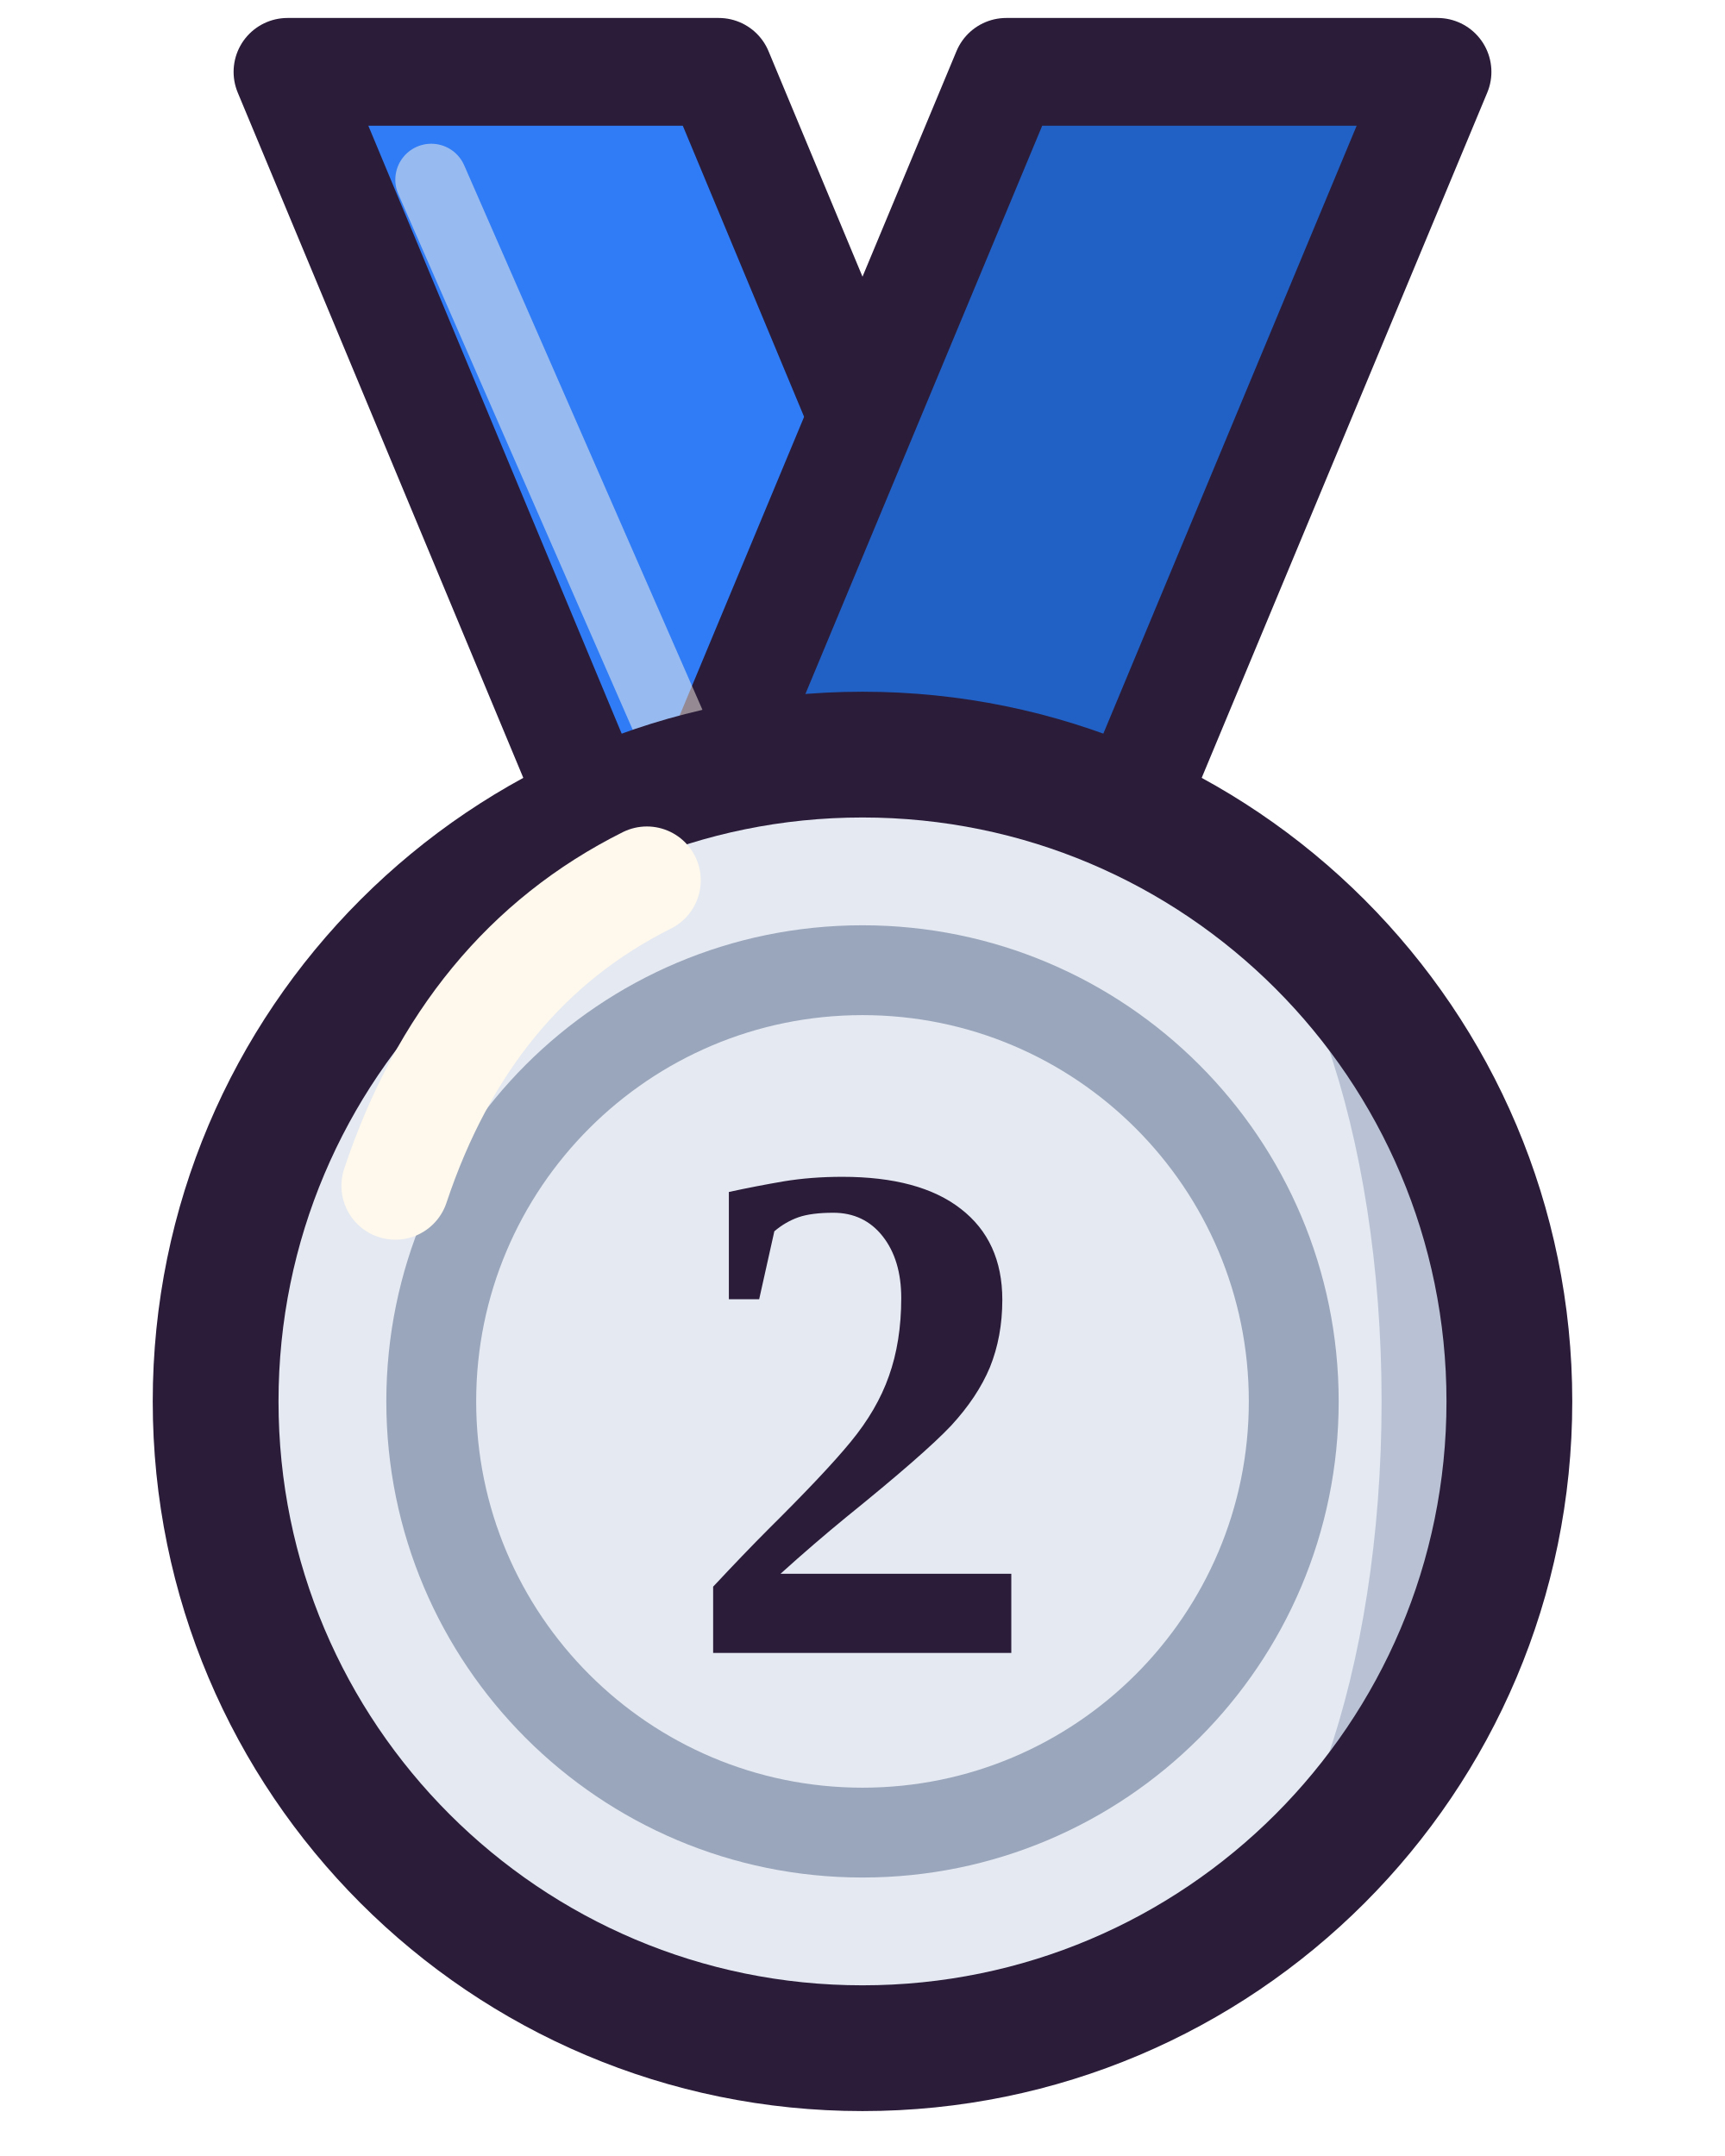
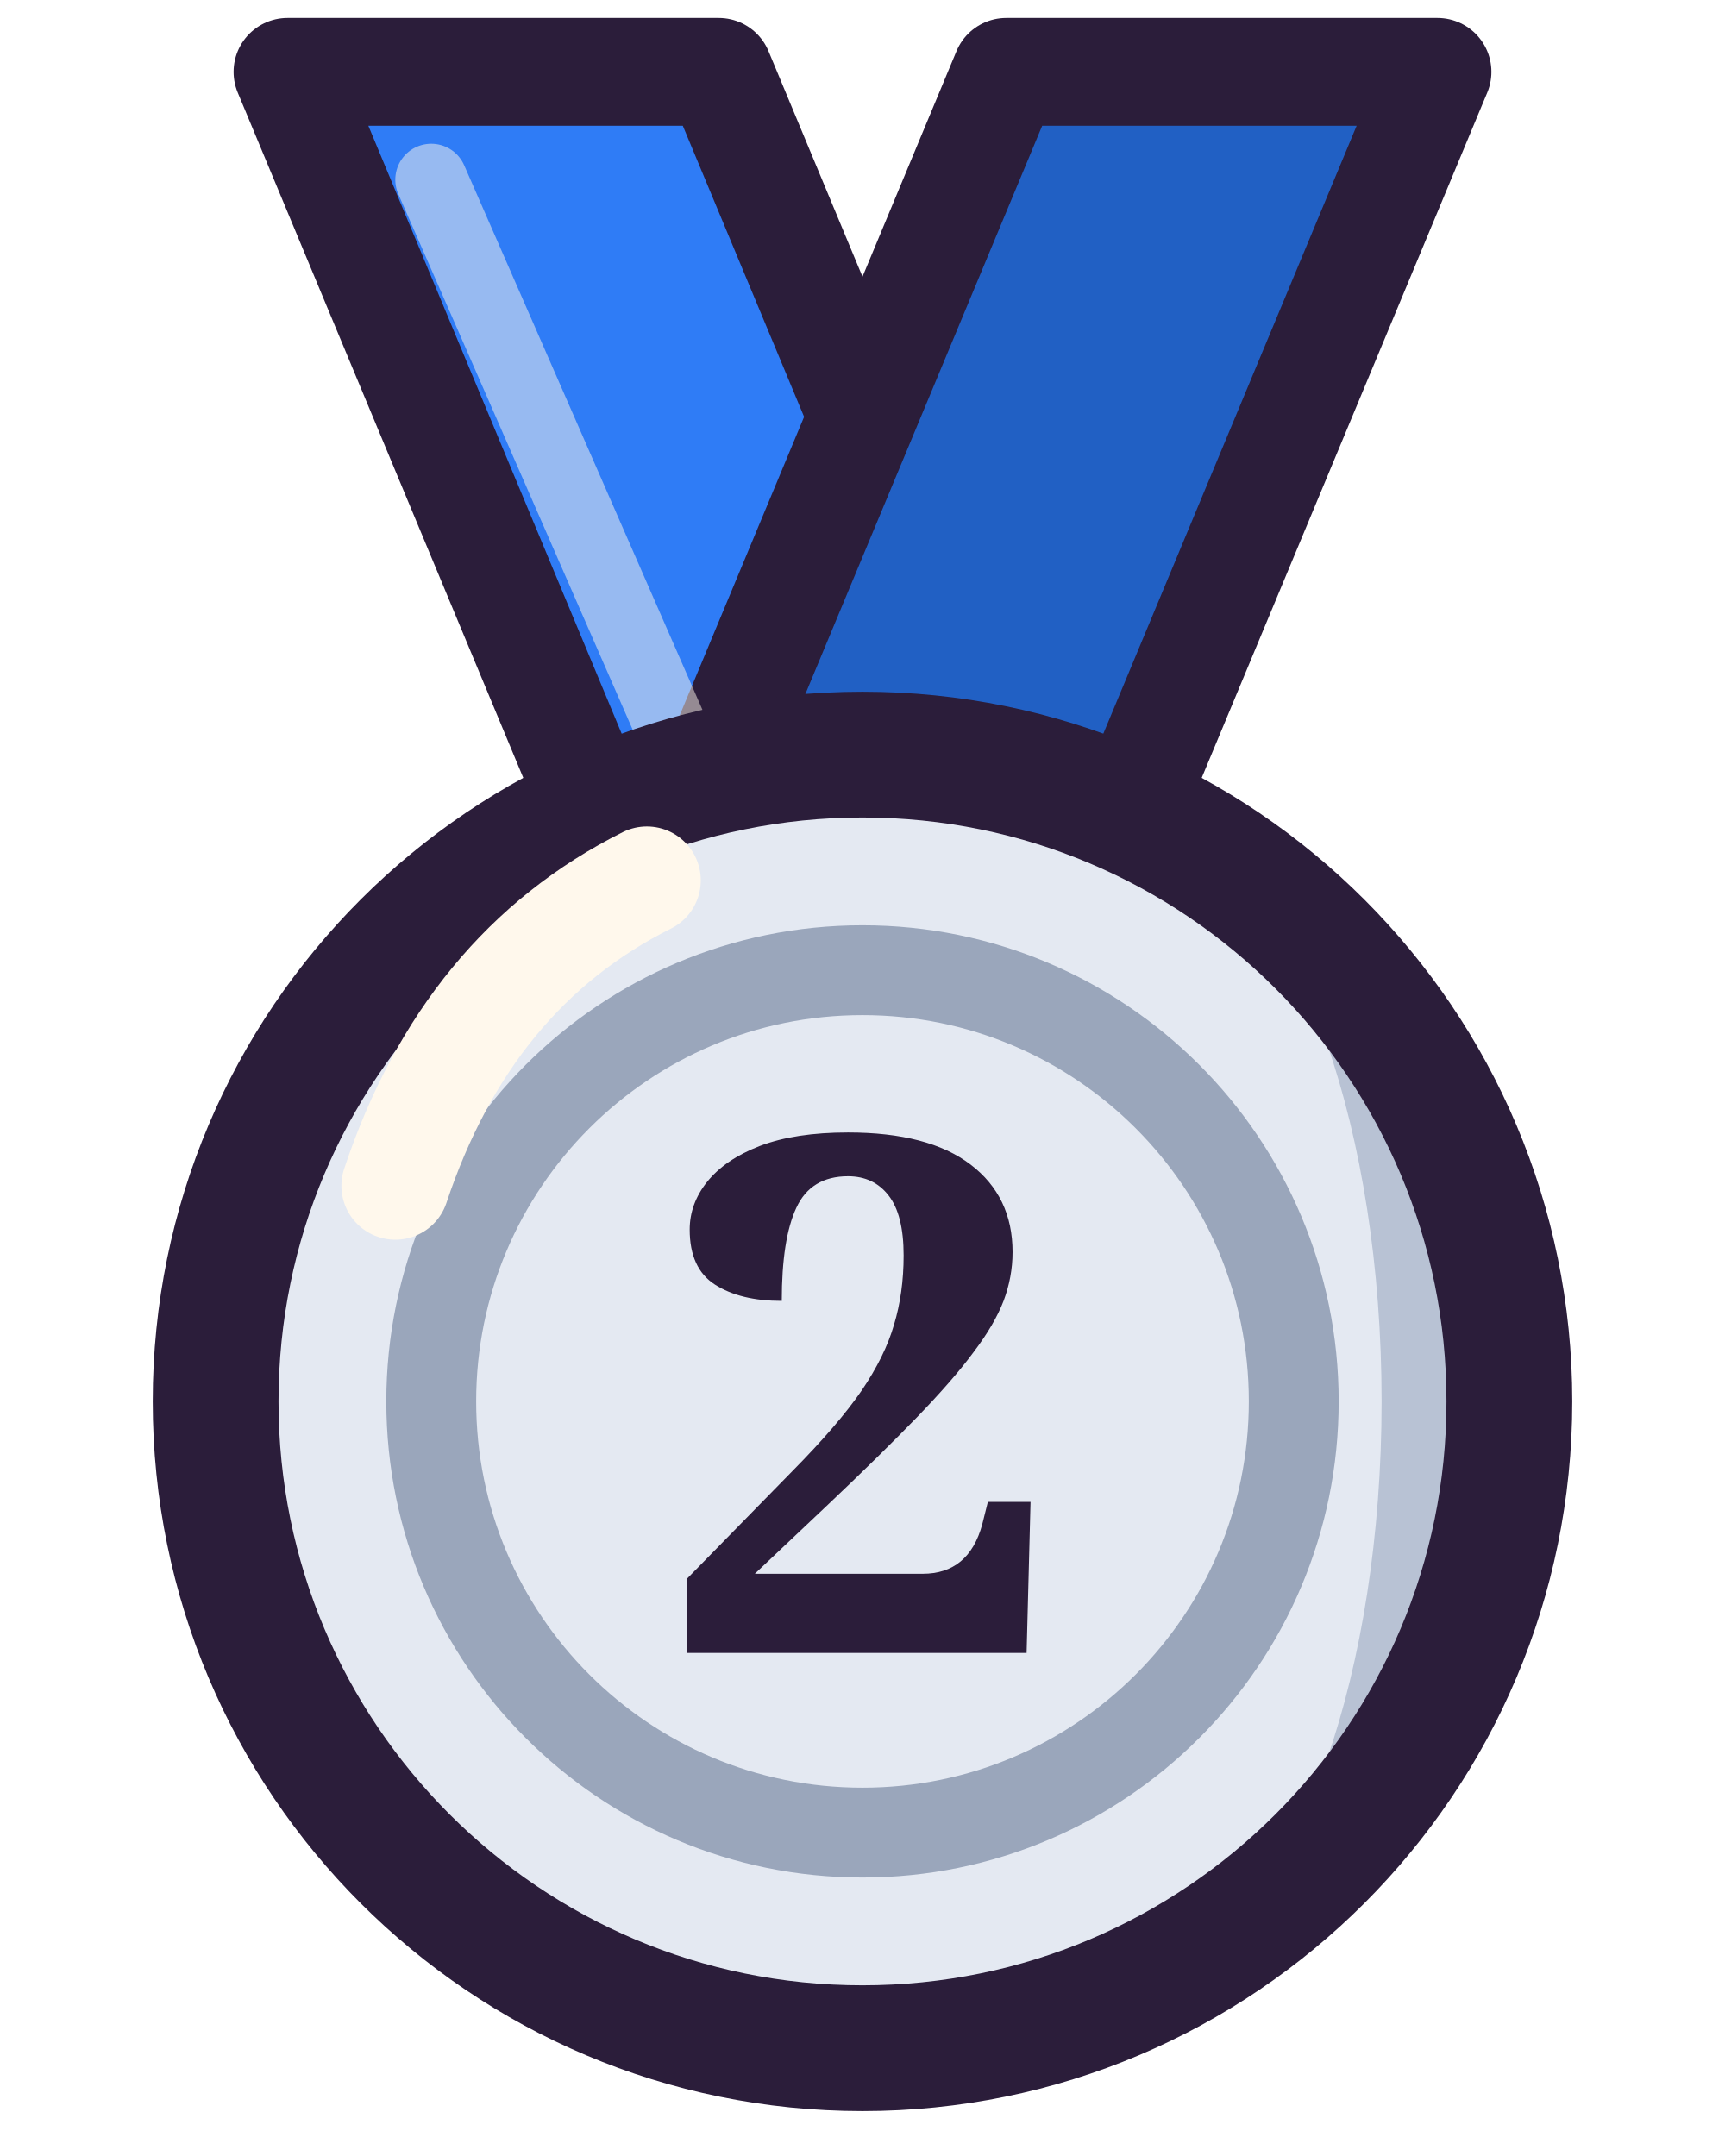
<svg xmlns="http://www.w3.org/2000/svg" viewBox="0 0 48 60">
  <g stroke="#2b1d3a" stroke-width="3" stroke-linejoin="round">
    <path d="M8 2 H20 L30 26 H18 Z" fill="#2f7cf6" />
    <path d="M40 2 H28 L18 26 H30 Z" fill="#2160c4" />
  </g>
  <path d="M12 5 L19 21" stroke="#fff8ec" stroke-width="2" stroke-linecap="round" opacity="0.5" />
  <circle cx="24" cy="39" r="18" fill="#e4e9f2" />
  <path d="M33 23.4 A18 18 0 0 1 33 54.6 A7 16 0 0 0 33 23.4Z" fill="#b8c2d4" />
  <circle cx="24" cy="39" r="18" fill="none" stroke="#2b1d3a" stroke-width="3.5" />
  <circle cx="24" cy="39" r="12" fill="none" stroke="#9aa6bb" stroke-width="2.5" />
-   <text x="24" y="46" text-anchor="middle" font-family="Times New Roman, Tinos, Times, SimSun, Songti SC, STSong, Noto Serif SC, serif" font-size="20" font-weight="900" fill="#2b1d3a">2</text>
+   <text x="24" y="46" text-anchor="middle" font-family="Noto Serif, Noto Serif SC, serif" font-size="20" font-weight="900" fill="#2b1d3a">2</text>
  <path d="M11 33 Q13 27 18 24.5" stroke="#fff8ec" stroke-width="3" fill="none" stroke-linecap="round" />
</svg>
